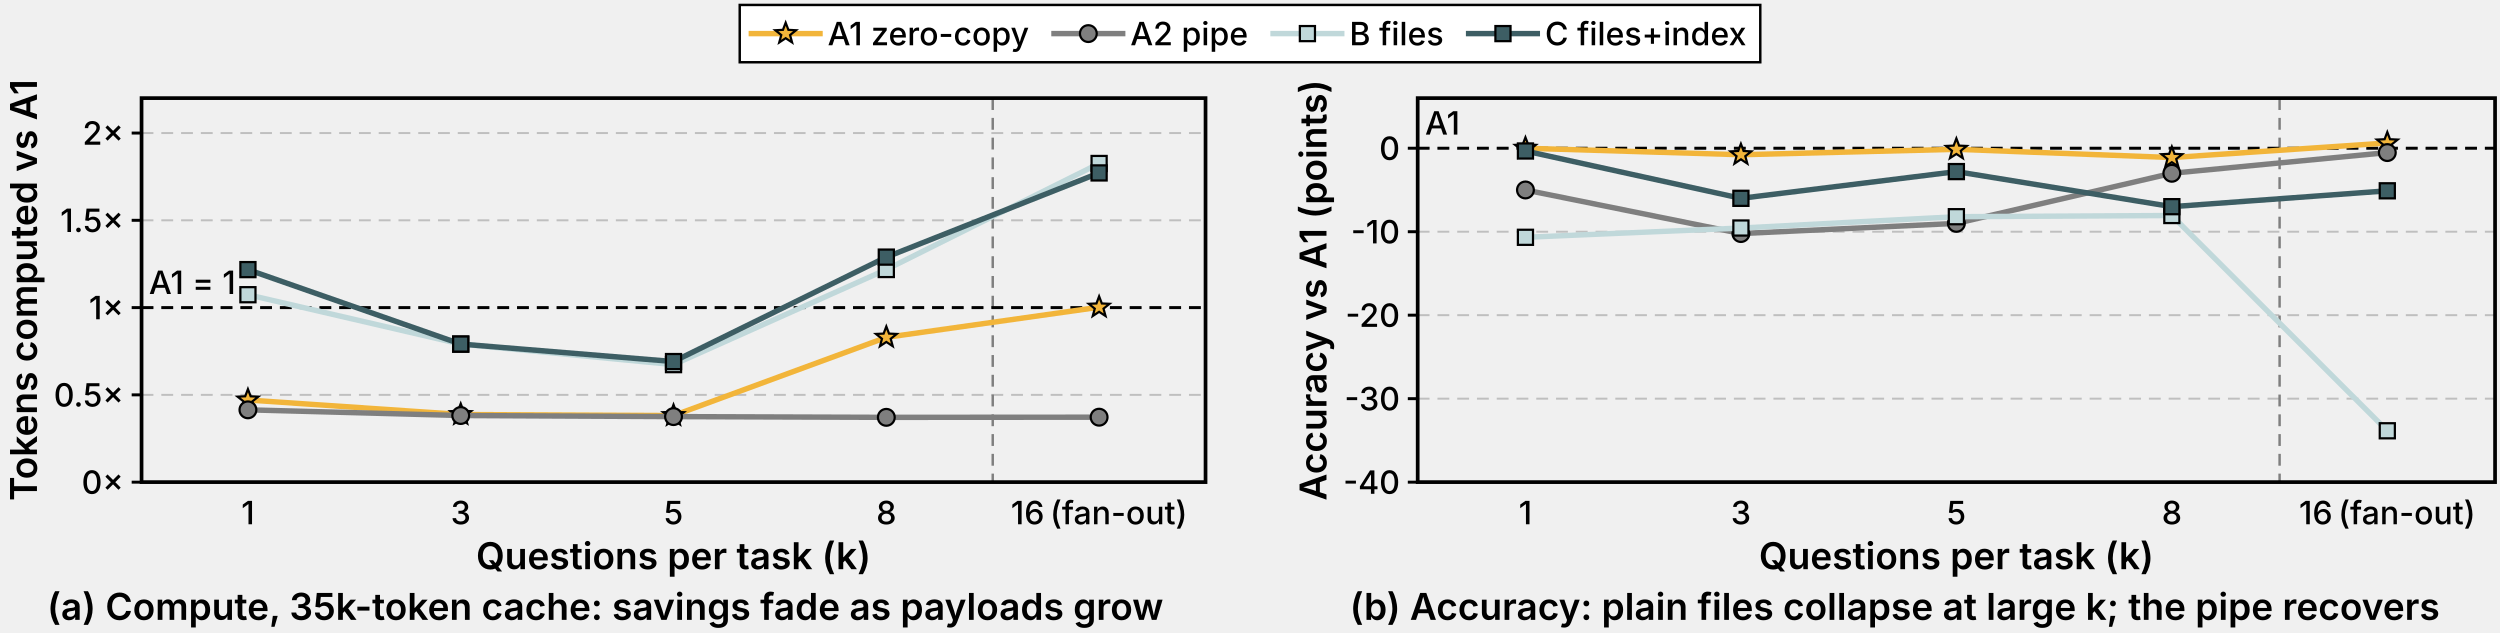
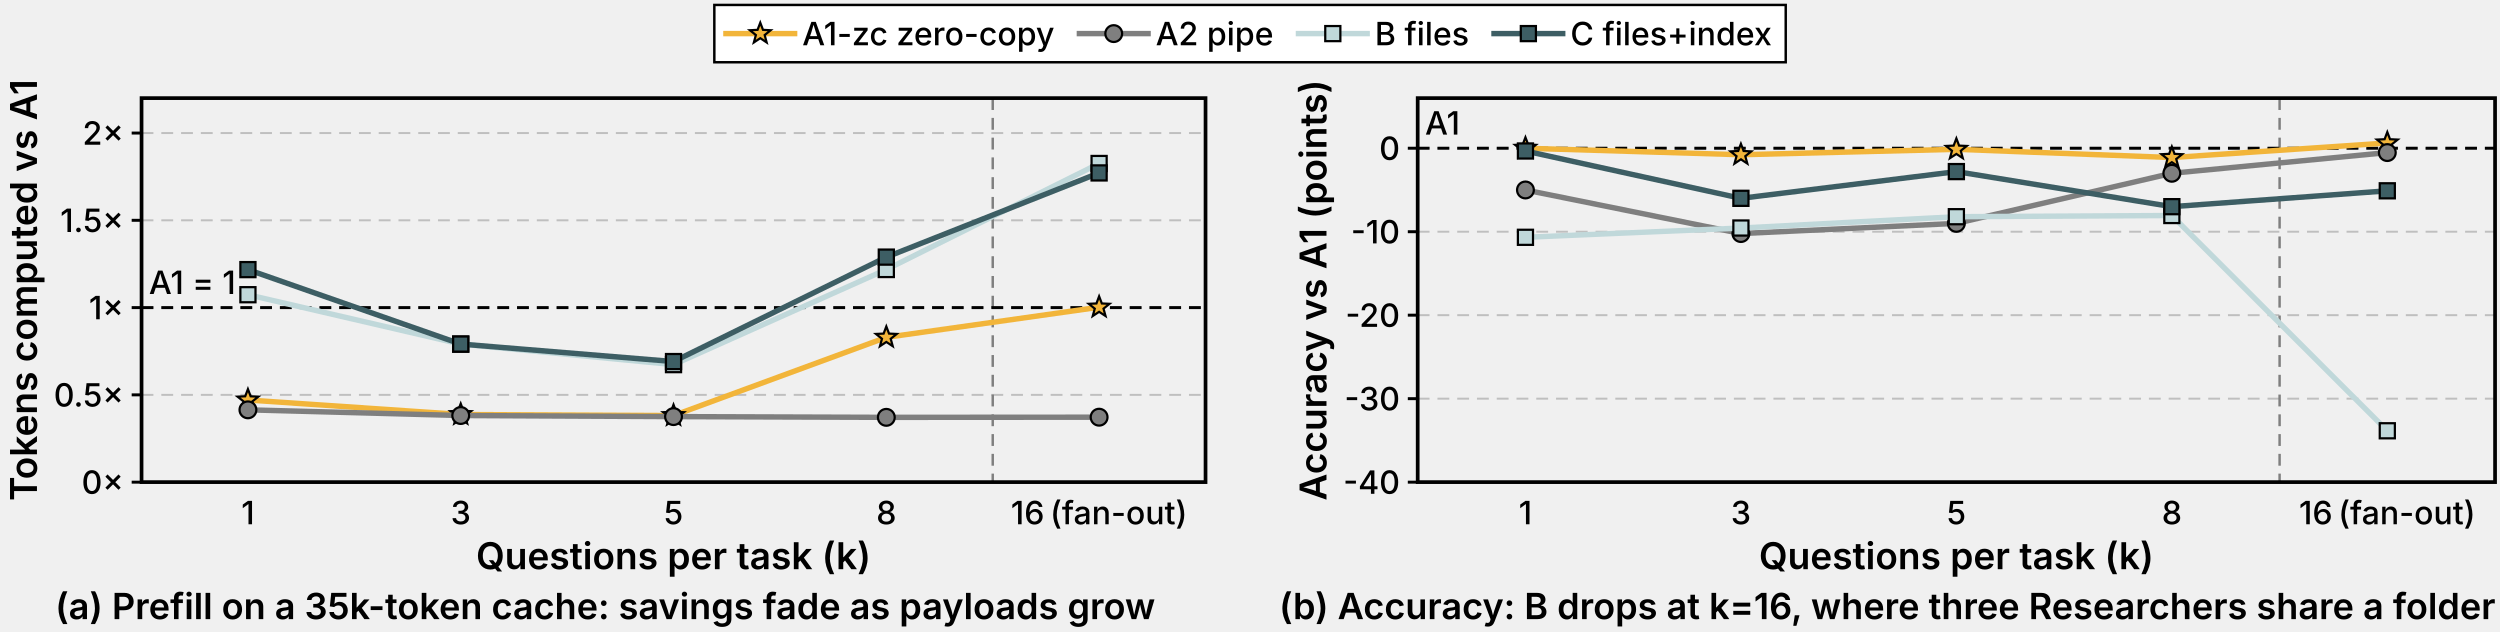
- <svg xmlns="http://www.w3.org/2000/svg" width="506pt" height="128.03pt" viewBox="0 0 506 128.03">
+ <svg xmlns="http://www.w3.org/2000/svg" width="506pt" height="127.84pt" viewBox="0 0 506 127.84">
  <defs>
-     <clipPath id="plot80400">
+     <clipPath id="plot47440">
      <rect x="28.65" y="19.86" width="215.35" height="77.72" />
    </clipPath>
-     <clipPath id="plot86448">
+     <clipPath id="plot53488">
      <rect x="286.94" y="19.86" width="218.06" height="77.72" />
    </clipPath>
  </defs>
  <line x1="28.65" y1="79.92" x2="244" y2="79.92" stroke="#BFBFBF" stroke-width="0.4" stroke-dasharray="2.4 1.6" />
  <line x1="28.65" y1="62.26" x2="244" y2="62.26" stroke="#BFBFBF" stroke-width="0.4" stroke-dasharray="2.4 1.6" />
  <line x1="28.65" y1="44.59" x2="244" y2="44.59" stroke="#BFBFBF" stroke-width="0.4" stroke-dasharray="2.4 1.6" />
  <line x1="28.65" y1="26.93" x2="244" y2="26.93" stroke="#BFBFBF" stroke-width="0.4" stroke-dasharray="2.4 1.6" />
  <line x1="200.93" y1="19.86" x2="200.93" y2="97.59" stroke="#7F7F7F" stroke-width="0.5" stroke-dasharray="2.4 1.6" />
  <path d="M28.65,62.26 L244,62.26" fill="none" stroke="#000000" stroke-width="0.6" stroke-dasharray="2.4 1.6" stroke-linejoin="miter" stroke-linecap="butt" />
  <text font-family="Inter">
    <tspan x="30.15" y="59.5" font-size="6.5" font-weight="500" fill="#000000">A1</tspan>
    <tspan x="38.93" y="59.5" font-size="6.5" font-weight="500" fill="#000000">=</tspan>
    <tspan x="45.01" y="59.5" font-size="6.5" font-weight="500" fill="#000000">1</tspan>
  </text>
-   <path d="M50.18,80.96 L93.25,83.9 L136.32,84.11 L179.39,68.28 L222.46,62.18" fill="none" stroke="#F2B53A" stroke-width="1.1" stroke-linejoin="round" stroke-linecap="round" clip-path="url(#plot80400)" />
+   <path d="M50.18,80.96 L93.25,83.9 L136.32,84.11 L179.39,68.28 L222.46,62.18" fill="none" stroke="#F2B53A" stroke-width="1.1" stroke-linejoin="round" stroke-linecap="round" clip-path="url(#plot47440)" />
  <polygon points="50.18,78.75 50.73,80.21 52.29,80.28 51.07,81.25 51.48,82.75 50.18,81.9 48.89,82.75 49.3,81.25 48.08,80.28 49.63,80.21" fill="#F2B53A" stroke="#000000" stroke-width="0.45" />
  <polygon points="93.25,81.69 93.8,83.15 95.36,83.22 94.14,84.19 94.55,85.69 93.25,84.84 91.96,85.69 92.37,84.19 91.15,83.22 92.7,83.15" fill="#F2B53A" stroke="#000000" stroke-width="0.45" />
  <polygon points="136.32,81.9 136.87,83.36 138.43,83.43 137.21,84.4 137.62,85.9 136.32,85.05 135.03,85.9 135.44,84.4 134.22,83.43 135.78,83.36" fill="#F2B53A" stroke="#000000" stroke-width="0.45" />
  <polygon points="179.39,66.07 179.94,67.52 181.5,67.59 180.28,68.57 180.69,70.07 179.39,69.21 178.1,70.07 178.51,68.57 177.29,67.59 178.85,67.52" fill="#F2B53A" stroke="#000000" stroke-width="0.45" />
  <polygon points="222.46,59.97 223.01,61.42 224.57,61.49 223.35,62.47 223.76,63.96 222.46,63.11 221.17,63.96 221.58,62.47 220.36,61.49 221.92,61.42" fill="#F2B53A" stroke="#000000" stroke-width="0.45" />
-   <path d="M50.18,82.95 L93.25,84.1 L136.32,84.32 L179.39,84.47 L222.46,84.44" fill="none" stroke="#7F7F7F" stroke-width="1.1" stroke-linejoin="round" stroke-linecap="round" clip-path="url(#plot80400)" />
+   <path d="M50.18,82.95 L93.25,84.1 L136.32,84.32 L179.39,84.47 L222.46,84.44" fill="none" stroke="#7F7F7F" stroke-width="1.1" stroke-linejoin="round" stroke-linecap="round" clip-path="url(#plot47440)" />
  <circle cx="50.18" cy="82.95" r="1.7" fill="#7F7F7F" stroke="#000000" stroke-width="0.45" />
  <circle cx="93.25" cy="84.1" r="1.7" fill="#7F7F7F" stroke="#000000" stroke-width="0.45" />
  <circle cx="136.32" cy="84.32" r="1.7" fill="#7F7F7F" stroke="#000000" stroke-width="0.45" />
  <circle cx="179.39" cy="84.47" r="1.7" fill="#7F7F7F" stroke="#000000" stroke-width="0.45" />
  <circle cx="222.46" cy="84.44" r="1.7" fill="#7F7F7F" stroke="#000000" stroke-width="0.45" />
-   <path d="M50.18,59.65 L93.25,69.65 L136.32,73.8 L179.39,54.55 L222.46,33.09" fill="none" stroke="#C0D8DA" stroke-width="1.1" stroke-linejoin="round" stroke-linecap="round" clip-path="url(#plot80400)" />
+   <path d="M50.18,59.65 L93.25,69.65 L136.32,73.8 L179.39,54.55 L222.46,33.09" fill="none" stroke="#C0D8DA" stroke-width="1.1" stroke-linejoin="round" stroke-linecap="round" clip-path="url(#plot47440)" />
  <rect x="48.65" y="58.12" width="3.06" height="3.06" fill="#C0D8DA" stroke="#000000" stroke-width="0.45" />
  <rect x="91.72" y="68.12" width="3.06" height="3.06" fill="#C0D8DA" stroke="#000000" stroke-width="0.45" />
  <rect x="134.79" y="72.27" width="3.06" height="3.06" fill="#C0D8DA" stroke="#000000" stroke-width="0.45" />
  <rect x="177.86" y="53.02" width="3.06" height="3.06" fill="#C0D8DA" stroke="#000000" stroke-width="0.45" />
  <rect x="220.93" y="31.56" width="3.06" height="3.06" fill="#C0D8DA" stroke="#000000" stroke-width="0.45" />
-   <path d="M50.18,54.57 L93.25,69.64 L136.32,73.18 L179.39,52.04 L222.46,35" fill="none" stroke="#3D5E64" stroke-width="1.1" stroke-linejoin="round" stroke-linecap="round" clip-path="url(#plot80400)" />
+   <path d="M50.18,54.57 L93.25,69.64 L136.32,73.18 L179.39,52.04 L222.46,35" fill="none" stroke="#3D5E64" stroke-width="1.1" stroke-linejoin="round" stroke-linecap="round" clip-path="url(#plot47440)" />
  <rect x="48.65" y="53.04" width="3.06" height="3.06" fill="#3D5E64" stroke="#000000" stroke-width="0.45" />
  <rect x="91.72" y="68.11" width="3.06" height="3.06" fill="#3D5E64" stroke="#000000" stroke-width="0.45" />
  <rect x="134.79" y="71.65" width="3.06" height="3.06" fill="#3D5E64" stroke="#000000" stroke-width="0.45" />
  <rect x="177.86" y="50.51" width="3.06" height="3.06" fill="#3D5E64" stroke="#000000" stroke-width="0.45" />
  <rect x="220.93" y="33.47" width="3.06" height="3.06" fill="#3D5E64" stroke="#000000" stroke-width="0.45" />
  <text font-family="Inter">
-     <tspan x="9.53" y="125.46" font-size="7.5" font-weight="600" fill="#000000">(a)</tspan>
-     <tspan x="21.33" y="125.46" font-size="7.5" font-weight="600" fill="#000000">Compute,</tspan>
-     <tspan x="58.58" y="125.46" font-size="7.5" font-weight="600" fill="#000000">35k-token</tspan>
-     <tspan x="97.46" y="125.46" font-size="7.5" font-weight="600" fill="#000000">cache:</tspan>
-     <tspan x="123.88" y="125.46" font-size="7.5" font-weight="600" fill="#000000">savings</tspan>
-     <tspan x="153.84" y="125.46" font-size="7.5" font-weight="600" fill="#000000">fade</tspan>
-     <tspan x="171.93" y="125.46" font-size="7.5" font-weight="600" fill="#000000">as</tspan>
-     <tspan x="182.25" y="125.46" font-size="7.5" font-weight="600" fill="#000000">payloads</tspan>
-     <tspan x="217.21" y="125.46" font-size="7.5" font-weight="600" fill="#000000">grow</tspan>
+     <tspan x="11.18" y="125.31" font-size="7.3" font-weight="600" fill="#000000">(a)</tspan>
+     <tspan x="22.66" y="125.31" font-size="7.3" font-weight="600" fill="#000000">Prefill</tspan>
+     <tspan x="44.87" y="125.31" font-size="7.3" font-weight="600" fill="#000000">on</tspan>
+     <tspan x="55.62" y="125.31" font-size="7.3" font-weight="600" fill="#000000">a</tspan>
+     <tspan x="61.65" y="125.31" font-size="7.3" font-weight="600" fill="#000000">35k-token</tspan>
+     <tspan x="99.49" y="125.31" font-size="7.3" font-weight="600" fill="#000000">cache:</tspan>
+     <tspan x="125.21" y="125.31" font-size="7.3" font-weight="600" fill="#000000">savings</tspan>
+     <tspan x="154.37" y="125.31" font-size="7.3" font-weight="600" fill="#000000">fade</tspan>
+     <tspan x="171.98" y="125.31" font-size="7.3" font-weight="600" fill="#000000">as</tspan>
+     <tspan x="182.02" y="125.31" font-size="7.3" font-weight="600" fill="#000000">payloads</tspan>
+     <tspan x="216.06" y="125.31" font-size="7.3" font-weight="600" fill="#000000">grow</tspan>
  </text>
  <line x1="286.94" y1="80.69" x2="505" y2="80.69" stroke="#BFBFBF" stroke-width="0.4" stroke-dasharray="2.4 1.6" />
  <line x1="286.94" y1="63.79" x2="505" y2="63.79" stroke="#BFBFBF" stroke-width="0.4" stroke-dasharray="2.4 1.6" />
  <line x1="286.94" y1="46.9" x2="505" y2="46.9" stroke="#BFBFBF" stroke-width="0.4" stroke-dasharray="2.4 1.6" />
  <line x1="286.94" y1="30" x2="505" y2="30" stroke="#BFBFBF" stroke-width="0.4" stroke-dasharray="2.4 1.6" />
  <line x1="461.39" y1="19.86" x2="461.39" y2="97.59" stroke="#7F7F7F" stroke-width="0.5" stroke-dasharray="2.4 1.6" />
  <path d="M286.94,30 L505,30" fill="none" stroke="#000000" stroke-width="0.6" stroke-dasharray="2.4 1.6" stroke-linejoin="miter" stroke-linecap="butt" />
  <text font-family="Inter">
    <tspan x="288.44" y="27.24" font-size="6.5" font-weight="500" fill="#000000">A1</tspan>
  </text>
-   <path d="M308.75,30 L352.36,31.32 L395.97,30.22 L439.58,31.89 L483.19,28.94" fill="none" stroke="#F2B53A" stroke-width="1.1" stroke-linejoin="round" stroke-linecap="round" clip-path="url(#plot86448)" />
+   <path d="M308.75,30 L352.36,31.32 L395.97,30.22 L439.58,31.89 L483.19,28.94" fill="none" stroke="#F2B53A" stroke-width="1.1" stroke-linejoin="round" stroke-linecap="round" clip-path="url(#plot53488)" />
  <polygon points="308.75,27.79 309.3,29.25 310.85,29.32 309.64,30.29 310.05,31.79 308.75,30.94 307.45,31.79 307.86,30.29 306.65,29.32 308.2,29.25" fill="#F2B53A" stroke="#000000" stroke-width="0.45" />
  <polygon points="352.36,29.11 352.91,30.56 354.46,30.64 353.25,31.61 353.66,33.11 352.36,32.25 351.06,33.11 351.47,31.61 350.26,30.64 351.81,30.56" fill="#F2B53A" stroke="#000000" stroke-width="0.45" />
  <polygon points="395.97,28.01 396.52,29.47 398.07,29.54 396.86,30.51 397.27,32.01 395.97,31.16 394.67,32.01 395.08,30.51 393.87,29.54 395.42,29.47" fill="#F2B53A" stroke="#000000" stroke-width="0.45" />
  <polygon points="439.58,29.68 440.13,31.14 441.68,31.21 440.47,32.18 440.88,33.68 439.58,32.83 438.28,33.68 438.69,32.18 437.48,31.21 439.03,31.14" fill="#F2B53A" stroke="#000000" stroke-width="0.45" />
  <polygon points="483.19,26.73 483.74,28.18 485.3,28.25 484.08,29.23 484.49,30.73 483.19,29.87 481.9,30.73 482.3,29.23 481.09,28.25 482.64,28.18" fill="#F2B53A" stroke="#000000" stroke-width="0.45" />
-   <path d="M308.75,38.45 L352.36,47.27 L395.97,45.21 L439.58,35.07 L483.19,30.88" fill="none" stroke="#7F7F7F" stroke-width="1.1" stroke-linejoin="round" stroke-linecap="round" clip-path="url(#plot86448)" />
+   <path d="M308.75,38.45 L352.36,47.27 L395.97,45.21 L439.58,35.07 L483.19,30.88" fill="none" stroke="#7F7F7F" stroke-width="1.1" stroke-linejoin="round" stroke-linecap="round" clip-path="url(#plot53488)" />
  <circle cx="308.75" cy="38.45" r="1.7" fill="#7F7F7F" stroke="#000000" stroke-width="0.45" />
  <circle cx="352.36" cy="47.27" r="1.7" fill="#7F7F7F" stroke="#000000" stroke-width="0.45" />
  <circle cx="395.97" cy="45.21" r="1.7" fill="#7F7F7F" stroke="#000000" stroke-width="0.45" />
  <circle cx="439.58" cy="35.07" r="1.7" fill="#7F7F7F" stroke="#000000" stroke-width="0.45" />
  <circle cx="483.19" cy="30.88" r="1.7" fill="#7F7F7F" stroke="#000000" stroke-width="0.45" />
-   <path d="M308.75,48.03 L352.36,46.15 L395.97,43.86 L439.58,43.62 L483.19,87.19" fill="none" stroke="#C0D8DA" stroke-width="1.1" stroke-linejoin="round" stroke-linecap="round" clip-path="url(#plot86448)" />
+   <path d="M308.75,48.03 L352.36,46.15 L395.97,43.86 L439.58,43.62 L483.19,87.19" fill="none" stroke="#C0D8DA" stroke-width="1.1" stroke-linejoin="round" stroke-linecap="round" clip-path="url(#plot53488)" />
  <rect x="307.22" y="46.5" width="3.06" height="3.06" fill="#C0D8DA" stroke="#000000" stroke-width="0.45" />
  <rect x="350.83" y="44.62" width="3.06" height="3.06" fill="#C0D8DA" stroke="#000000" stroke-width="0.45" />
  <rect x="394.44" y="42.33" width="3.06" height="3.06" fill="#C0D8DA" stroke="#000000" stroke-width="0.45" />
  <rect x="438.05" y="42.09" width="3.06" height="3.06" fill="#C0D8DA" stroke="#000000" stroke-width="0.45" />
  <rect x="481.66" y="85.66" width="3.06" height="3.06" fill="#C0D8DA" stroke="#000000" stroke-width="0.45" />
-   <path d="M308.75,30.56 L352.36,40.14 L395.97,34.73 L439.58,41.83 L483.19,38.62" fill="none" stroke="#3D5E64" stroke-width="1.1" stroke-linejoin="round" stroke-linecap="round" clip-path="url(#plot86448)" />
+   <path d="M308.75,30.56 L352.36,40.14 L395.97,34.73 L439.58,41.83 L483.19,38.62" fill="none" stroke="#3D5E64" stroke-width="1.1" stroke-linejoin="round" stroke-linecap="round" clip-path="url(#plot53488)" />
  <rect x="307.22" y="29.03" width="3.06" height="3.06" fill="#3D5E64" stroke="#000000" stroke-width="0.45" />
  <rect x="350.83" y="38.61" width="3.06" height="3.06" fill="#3D5E64" stroke="#000000" stroke-width="0.45" />
  <rect x="394.44" y="33.2" width="3.06" height="3.06" fill="#3D5E64" stroke="#000000" stroke-width="0.45" />
  <rect x="438.05" y="40.3" width="3.06" height="3.06" fill="#3D5E64" stroke="#000000" stroke-width="0.45" />
  <rect x="481.66" y="37.09" width="3.06" height="3.06" fill="#3D5E64" stroke="#000000" stroke-width="0.45" />
  <text font-family="Inter">
-     <tspan x="273.19" y="125.46" font-size="7.5" font-weight="600" fill="#000000">(b)</tspan>
-     <tspan x="285.35" y="125.46" font-size="7.5" font-weight="600" fill="#000000">Accuracy:</tspan>
-     <tspan x="324.16" y="125.46" font-size="7.5" font-weight="600" fill="#000000">plain</tspan>
-     <tspan x="343.56" y="125.46" font-size="7.5" font-weight="600" fill="#000000">files</tspan>
-     <tspan x="360.88" y="125.46" font-size="7.5" font-weight="600" fill="#000000">collapse</tspan>
-     <tspan x="393.18" y="125.46" font-size="7.5" font-weight="600" fill="#000000">at</tspan>
-     <tspan x="402.02" y="125.46" font-size="7.5" font-weight="600" fill="#000000">large</tspan>
-     <tspan x="422.12" y="125.46" font-size="7.5" font-weight="600" fill="#000000">k;</tspan>
-     <tspan x="430.75" y="125.46" font-size="7.5" font-weight="600" fill="#000000">the</tspan>
-     <tspan x="444.33" y="125.46" font-size="7.5" font-weight="600" fill="#000000">pipe</tspan>
-     <tspan x="461.97" y="125.46" font-size="7.5" font-weight="600" fill="#000000">recovers</tspan>
-   </text>
-   <rect x="149.72" y="1" width="206.56" height="11.6" fill="white" stroke="#000" stroke-width="0.5" />
-   <line x1="151.52" y1="6.8" x2="166.52" y2="6.8" stroke="#F2B53A" stroke-width="1.1" />
-   <polygon points="159.02,4.59 159.57,6.04 161.12,6.12 159.91,7.09 160.32,8.59 159.02,7.73 157.72,8.59 158.13,7.09 156.92,6.12 158.47,6.04" fill="#F2B53A" stroke="#000000" stroke-width="0.45" />
-   <text font-family="Inter">
-     <tspan x="167.52" y="9.16" font-size="6.5" font-weight="500" fill="#000000">A1</tspan>
-     <tspan x="176.3" y="9.16" font-size="6.5" font-weight="500" fill="#000000">zero-copy</tspan>
-   </text>
-   <line x1="212.78" y1="6.8" x2="227.78" y2="6.8" stroke="#7F7F7F" stroke-width="1.1" />
-   <circle cx="220.28" cy="6.8" r="1.7" fill="#7F7F7F" stroke="#000000" stroke-width="0.45" />
-   <text font-family="Inter">
-     <tspan x="228.78" y="9.16" font-size="6.5" font-weight="500" fill="#000000">A2</tspan>
-     <tspan x="239.13" y="9.16" font-size="6.5" font-weight="500" fill="#000000">pipe</tspan>
-   </text>
-   <line x1="257.12" y1="6.8" x2="272.12" y2="6.8" stroke="#C0D8DA" stroke-width="1.1" />
-   <rect x="263.09" y="5.27" width="3.06" height="3.06" fill="#C0D8DA" stroke="#000000" stroke-width="0.45" />
-   <text font-family="Inter">
-     <tspan x="273.12" y="9.16" font-size="6.5" font-weight="500" fill="#000000">B</tspan>
-     <tspan x="279.12" y="9.16" font-size="6.5" font-weight="500" fill="#000000">files</tspan>
-   </text>
-   <line x1="296.7" y1="6.8" x2="311.7" y2="6.8" stroke="#3D5E64" stroke-width="1.1" />
-   <rect x="302.67" y="5.27" width="3.06" height="3.06" fill="#3D5E64" stroke="#000000" stroke-width="0.45" />
-   <text font-family="Inter">
-     <tspan x="312.7" y="9.16" font-size="6.5" font-weight="500" fill="#000000">C</tspan>
-     <tspan x="319.2" y="9.16" font-size="6.5" font-weight="500" fill="#000000">files+index</tspan>
+     <tspan x="258.9" y="125.31" font-size="7.3" font-weight="600" fill="#000000">(b)</tspan>
+     <tspan x="270.74" y="125.31" font-size="7.3" font-weight="600" fill="#000000">Accuracy:</tspan>
+     <tspan x="308.52" y="125.31" font-size="7.3" font-weight="600" fill="#000000">B</tspan>
+     <tspan x="315.17" y="125.31" font-size="7.3" font-weight="600" fill="#000000">drops</tspan>
+     <tspan x="337.31" y="125.31" font-size="7.3" font-weight="600" fill="#000000">at</tspan>
+     <tspan x="345.92" y="125.31" font-size="7.3" font-weight="600" fill="#000000">k=16,</tspan>
+     <tspan x="366.54" y="125.31" font-size="7.3" font-weight="600" fill="#000000">where</tspan>
+     <tspan x="390.34" y="125.31" font-size="7.3" font-weight="600" fill="#000000">three</tspan>
+     <tspan x="410.61" y="125.31" font-size="7.3" font-weight="600" fill="#000000">Researchers</tspan>
+     <tspan x="456.71" y="125.31" font-size="7.3" font-weight="600" fill="#000000">share</tspan>
+     <tspan x="478.28" y="125.31" font-size="7.3" font-weight="600" fill="#000000">a</tspan>
+     <tspan x="484.31" y="125.31" font-size="7.3" font-weight="600" fill="#000000">folder</tspan>
+   </text>
+   <rect x="144.58" y="1" width="216.85" height="11.6" fill="white" stroke="#000" stroke-width="0.5" />
+   <line x1="146.38" y1="6.8" x2="161.38" y2="6.8" stroke="#F2B53A" stroke-width="1.1" />
+   <polygon points="153.88,4.59 154.43,6.04 155.98,6.12 154.77,7.09 155.17,8.59 153.88,7.73 152.58,8.59 152.99,7.09 151.77,6.12 153.33,6.04" fill="#F2B53A" stroke="#000000" stroke-width="0.45" />
+   <text font-family="Inter">
+     <tspan x="162.38" y="9.16" font-size="6.5" font-weight="500" fill="#000000">A1-zc</tspan>
+     <tspan x="181.44" y="9.16" font-size="6.5" font-weight="500" fill="#000000">zero-copy</tspan>
+   </text>
+   <line x1="217.92" y1="6.8" x2="232.92" y2="6.8" stroke="#7F7F7F" stroke-width="1.1" />
+   <circle cx="225.42" cy="6.8" r="1.7" fill="#7F7F7F" stroke="#000000" stroke-width="0.45" />
+   <text font-family="Inter">
+     <tspan x="233.92" y="9.16" font-size="6.5" font-weight="500" fill="#000000">A2</tspan>
+     <tspan x="244.27" y="9.16" font-size="6.5" font-weight="500" fill="#000000">pipe</tspan>
+   </text>
+   <line x1="262.26" y1="6.8" x2="277.26" y2="6.8" stroke="#C0D8DA" stroke-width="1.1" />
+   <rect x="268.23" y="5.27" width="3.06" height="3.06" fill="#C0D8DA" stroke="#000000" stroke-width="0.45" />
+   <text font-family="Inter">
+     <tspan x="278.26" y="9.16" font-size="6.5" font-weight="500" fill="#000000">B</tspan>
+     <tspan x="284.26" y="9.16" font-size="6.5" font-weight="500" fill="#000000">files</tspan>
+   </text>
+   <line x1="301.84" y1="6.8" x2="316.84" y2="6.8" stroke="#3D5E64" stroke-width="1.1" />
+   <rect x="307.81" y="5.27" width="3.06" height="3.06" fill="#3D5E64" stroke="#000000" stroke-width="0.45" />
+   <text font-family="Inter">
+     <tspan x="317.84" y="9.16" font-size="6.5" font-weight="500" fill="#000000">C</tspan>
+     <tspan x="324.34" y="9.16" font-size="6.5" font-weight="500" fill="#000000">files+index</tspan>
  </text>
  <rect x="28.65" y="19.86" width="215.35" height="77.72" fill="none" stroke="#000" stroke-width="0.75" />
  <line x1="26.65" y1="97.59" x2="28.65" y2="97.59" stroke="#000" stroke-width="0.6" />
  <text font-family="Inter">
    <tspan x="16.51" y="99.95" font-size="6.5" font-weight="500" fill="#000000">0×</tspan>
  </text>
  <line x1="26.65" y1="79.92" x2="28.65" y2="79.92" stroke="#000" stroke-width="0.6" />
  <text font-family="Inter">
    <tspan x="10.88" y="82.29" font-size="6.5" font-weight="500" fill="#000000">0.5×</tspan>
  </text>
  <line x1="26.65" y1="62.26" x2="28.65" y2="62.26" stroke="#000" stroke-width="0.6" />
  <text font-family="Inter">
    <tspan x="18.01" y="64.62" font-size="6.5" font-weight="500" fill="#000000">1×</tspan>
  </text>
  <line x1="26.65" y1="44.59" x2="28.65" y2="44.59" stroke="#000" stroke-width="0.6" />
  <text font-family="Inter">
    <tspan x="12.2" y="46.96" font-size="6.5" font-weight="500" fill="#000000">1.5×</tspan>
  </text>
  <line x1="26.65" y1="26.93" x2="28.65" y2="26.93" stroke="#000" stroke-width="0.6" />
  <text font-family="Inter">
    <tspan x="16.71" y="29.29" font-size="6.5" font-weight="500" fill="#000000">2×</tspan>
  </text>
  <text font-family="Inter" transform="rotate(-90 4.75 58.72)">
    <tspan x="-37.91" y="61.45" font-size="7.5" font-weight="600" fill="#000000">Tokens</tspan>
    <tspan x="-9.84" y="61.45" font-size="7.5" font-weight="600" fill="#000000">computed</tspan>
    <tspan x="28.7" y="61.45" font-size="7.5" font-weight="600" fill="#000000">vs</tspan>
    <tspan x="39.11" y="61.45" font-size="7.5" font-weight="600" fill="#000000">A1</tspan>
  </text>
  <text font-family="Inter">
    <tspan x="48.84" y="106.11" font-size="6.5" font-weight="500" fill="#000000">1</tspan>
  </text>
  <text font-family="Inter">
    <tspan x="91.22" y="106.11" font-size="6.5" font-weight="500" fill="#000000">3</tspan>
  </text>
  <text font-family="Inter">
    <tspan x="134.36" y="106.11" font-size="6.5" font-weight="500" fill="#000000">5</tspan>
  </text>
  <text font-family="Inter">
    <tspan x="177.35" y="106.11" font-size="6.5" font-weight="500" fill="#000000">8</tspan>
  </text>
  <text font-family="Inter">
    <tspan x="204.6" y="106.11" font-size="6.5" font-weight="500" fill="#000000">16 (fan-out)</tspan>
  </text>
  <text font-family="Inter">
    <tspan x="96.36" y="115.2" font-size="7.5" font-weight="600" fill="#000000">Questions</tspan>
    <tspan x="135.08" y="115.2" font-size="7.5" font-weight="600" fill="#000000">per</tspan>
    <tspan x="149.06" y="115.2" font-size="7.5" font-weight="600" fill="#000000">task</tspan>
    <tspan x="166.33" y="115.2" font-size="7.5" font-weight="600" fill="#000000">(k)</tspan>
  </text>
  <rect x="286.94" y="19.86" width="218.06" height="77.72" fill="none" stroke="#000" stroke-width="0.75" />
  <line x1="284.94" y1="97.59" x2="286.94" y2="97.59" stroke="#000" stroke-width="0.6" />
  <text font-family="Inter">
    <tspan x="271.88" y="99.95" font-size="6.5" font-weight="500" fill="#000000">-40</tspan>
  </text>
  <line x1="284.94" y1="80.69" x2="286.94" y2="80.69" stroke="#000" stroke-width="0.6" />
  <text font-family="Inter">
    <tspan x="272.13" y="83.05" font-size="6.5" font-weight="500" fill="#000000">-30</tspan>
  </text>
  <line x1="284.94" y1="63.79" x2="286.94" y2="63.79" stroke="#000" stroke-width="0.6" />
  <text font-family="Inter">
    <tspan x="272.33" y="66.16" font-size="6.5" font-weight="500" fill="#000000">-20</tspan>
  </text>
  <line x1="284.94" y1="46.9" x2="286.94" y2="46.9" stroke="#000" stroke-width="0.6" />
  <text font-family="Inter">
    <tspan x="273.44" y="49.26" font-size="6.5" font-weight="500" fill="#000000">-10</tspan>
  </text>
  <line x1="284.94" y1="30" x2="286.94" y2="30" stroke="#000" stroke-width="0.6" />
  <text font-family="Inter">
    <tspan x="279.15" y="32.37" font-size="6.5" font-weight="500" fill="#000000">0</tspan>
  </text>
  <text font-family="Inter" transform="rotate(-90 265.75 58.72)">
    <tspan x="223.15" y="61.45" font-size="7.5" font-weight="600" fill="#000000">Accuracy</tspan>
    <tspan x="259.57" y="61.45" font-size="7.5" font-weight="600" fill="#000000">vs</tspan>
    <tspan x="269.98" y="61.45" font-size="7.5" font-weight="600" fill="#000000">A1</tspan>
    <tspan x="280.16" y="61.45" font-size="7.5" font-weight="600" fill="#000000">(points)</tspan>
  </text>
  <text font-family="Inter">
    <tspan x="307.4" y="106.11" font-size="6.5" font-weight="500" fill="#000000">1</tspan>
  </text>
  <text font-family="Inter">
    <tspan x="350.32" y="106.11" font-size="6.5" font-weight="500" fill="#000000">3</tspan>
  </text>
  <text font-family="Inter">
    <tspan x="394.01" y="106.11" font-size="6.5" font-weight="500" fill="#000000">5</tspan>
  </text>
  <text font-family="Inter">
    <tspan x="437.54" y="106.11" font-size="6.5" font-weight="500" fill="#000000">8</tspan>
  </text>
  <text font-family="Inter">
    <tspan x="465.33" y="106.11" font-size="6.5" font-weight="500" fill="#000000">16 (fan-out)</tspan>
  </text>
  <text font-family="Inter">
    <tspan x="356.01" y="115.2" font-size="7.5" font-weight="600" fill="#000000">Questions</tspan>
    <tspan x="394.73" y="115.2" font-size="7.5" font-weight="600" fill="#000000">per</tspan>
    <tspan x="408.71" y="115.2" font-size="7.5" font-weight="600" fill="#000000">task</tspan>
    <tspan x="425.98" y="115.2" font-size="7.5" font-weight="600" fill="#000000">(k)</tspan>
  </text>
</svg>
